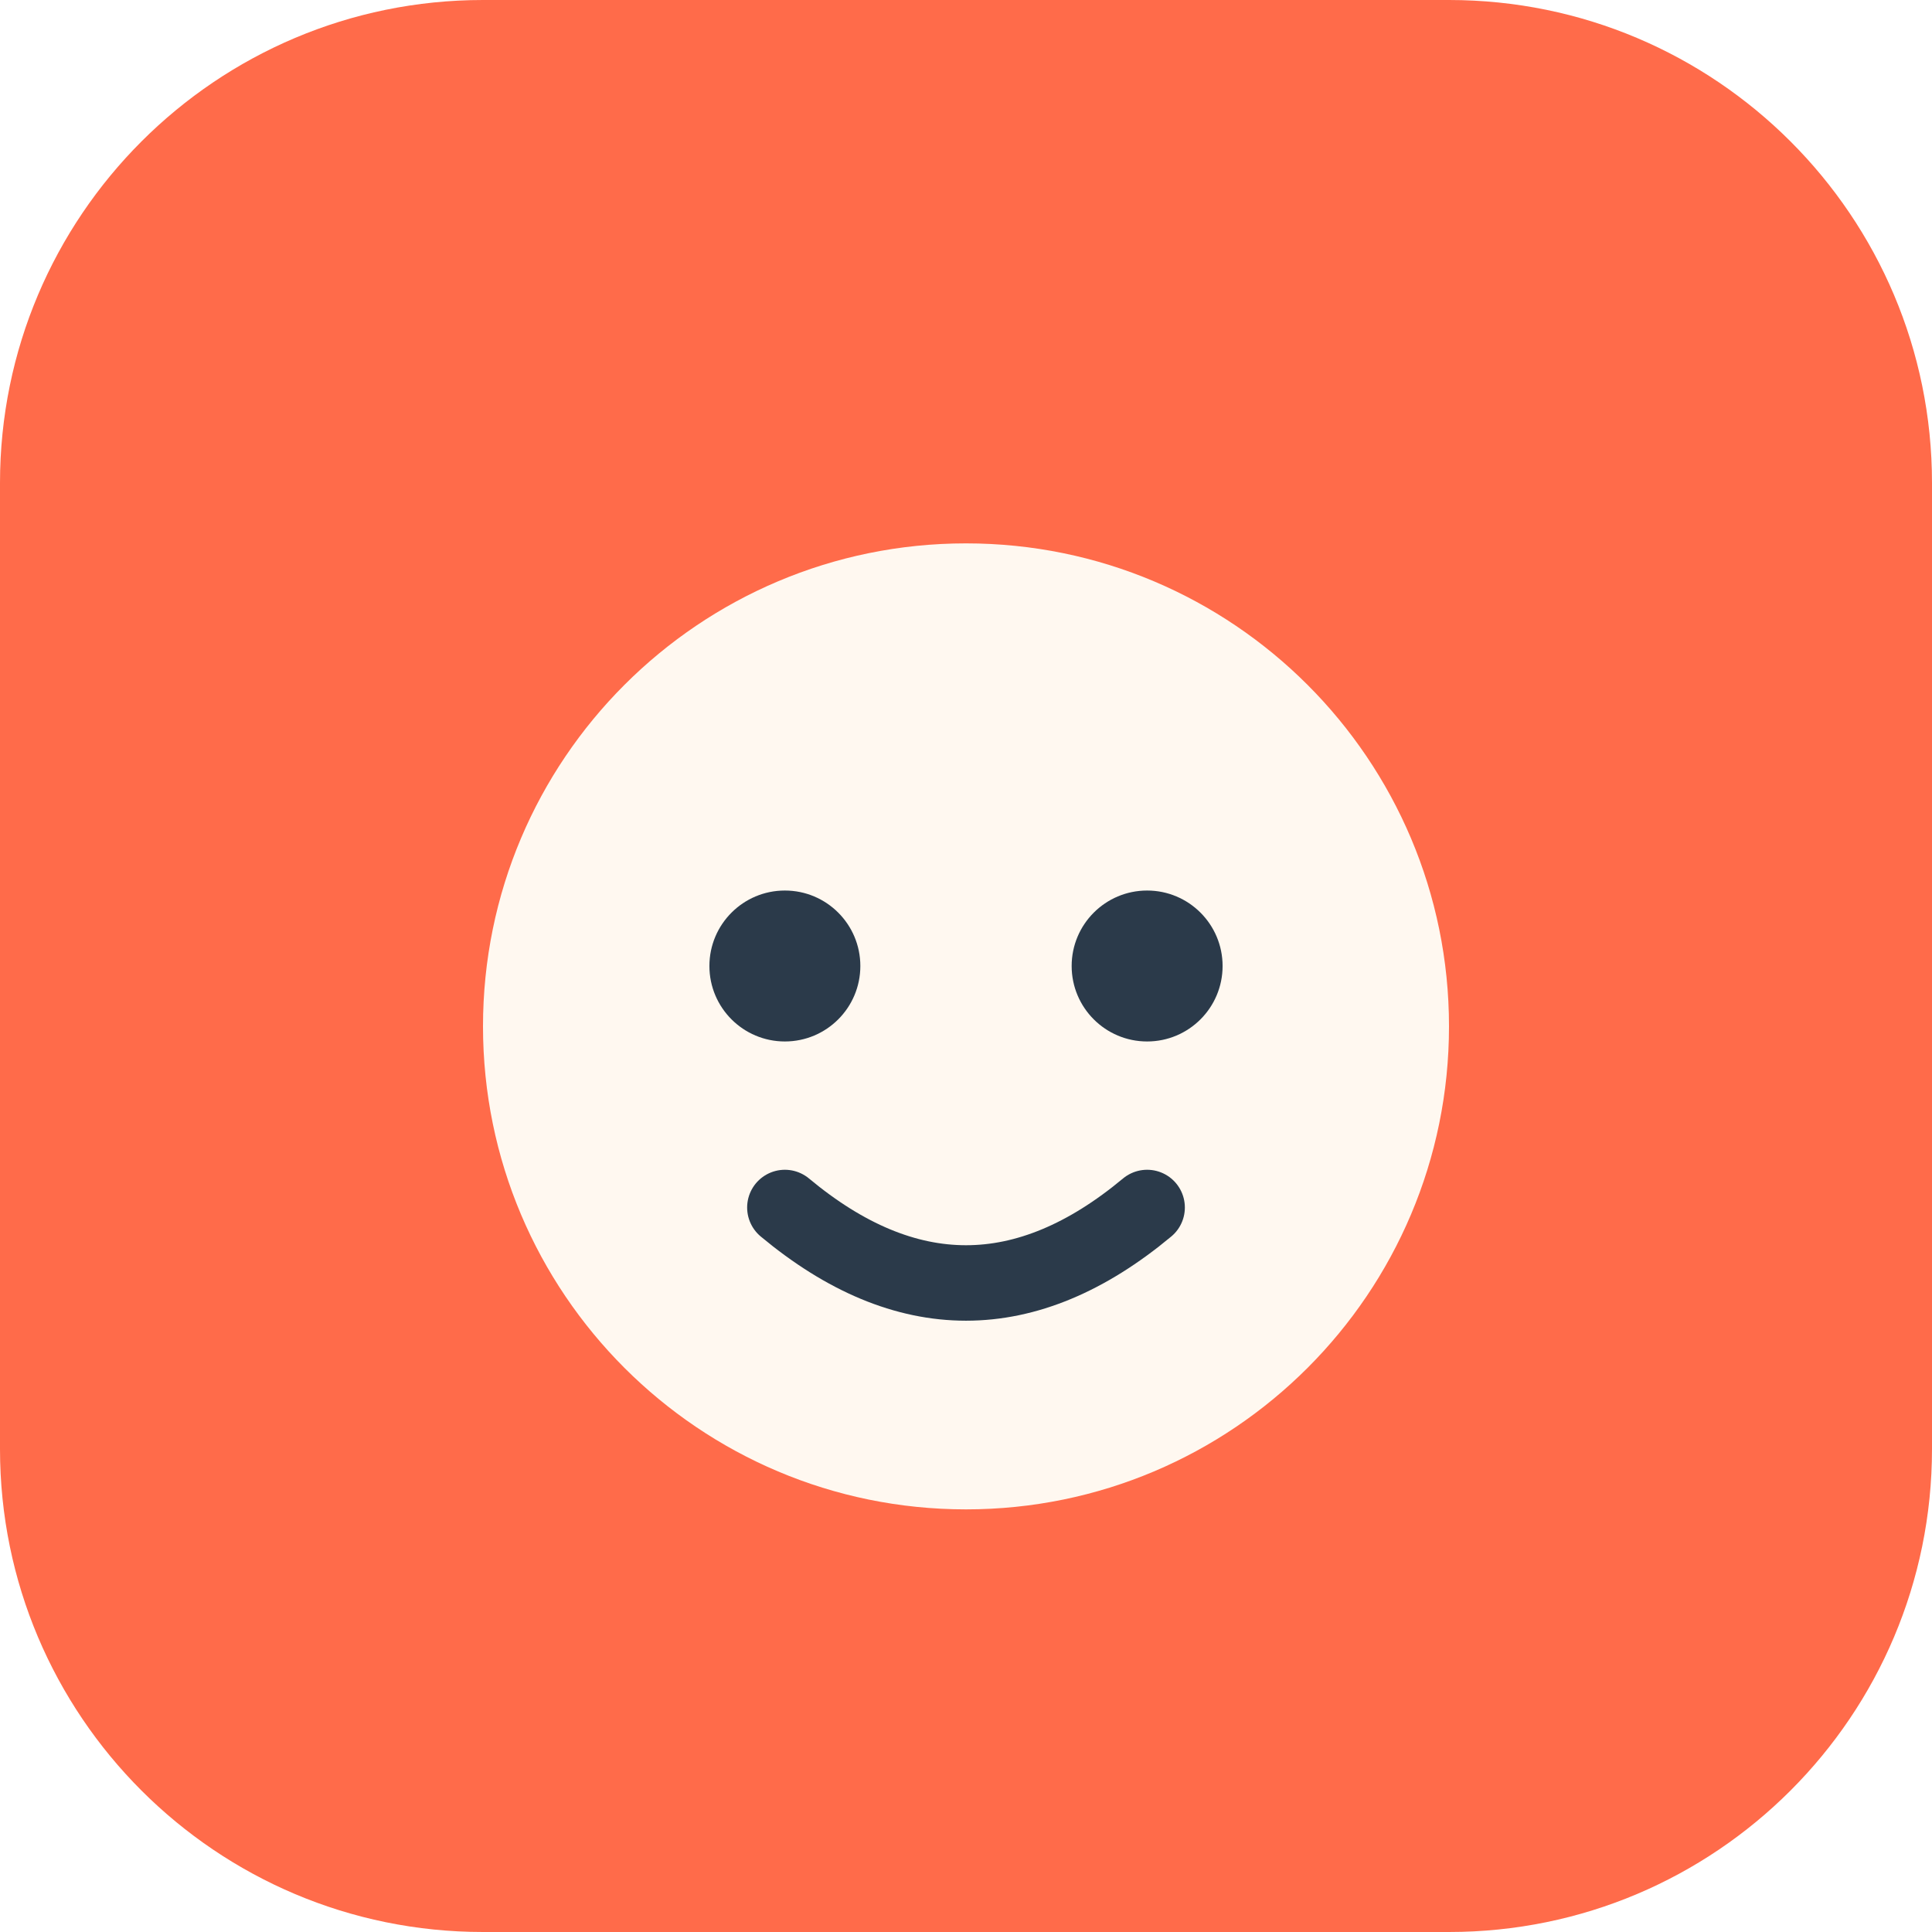
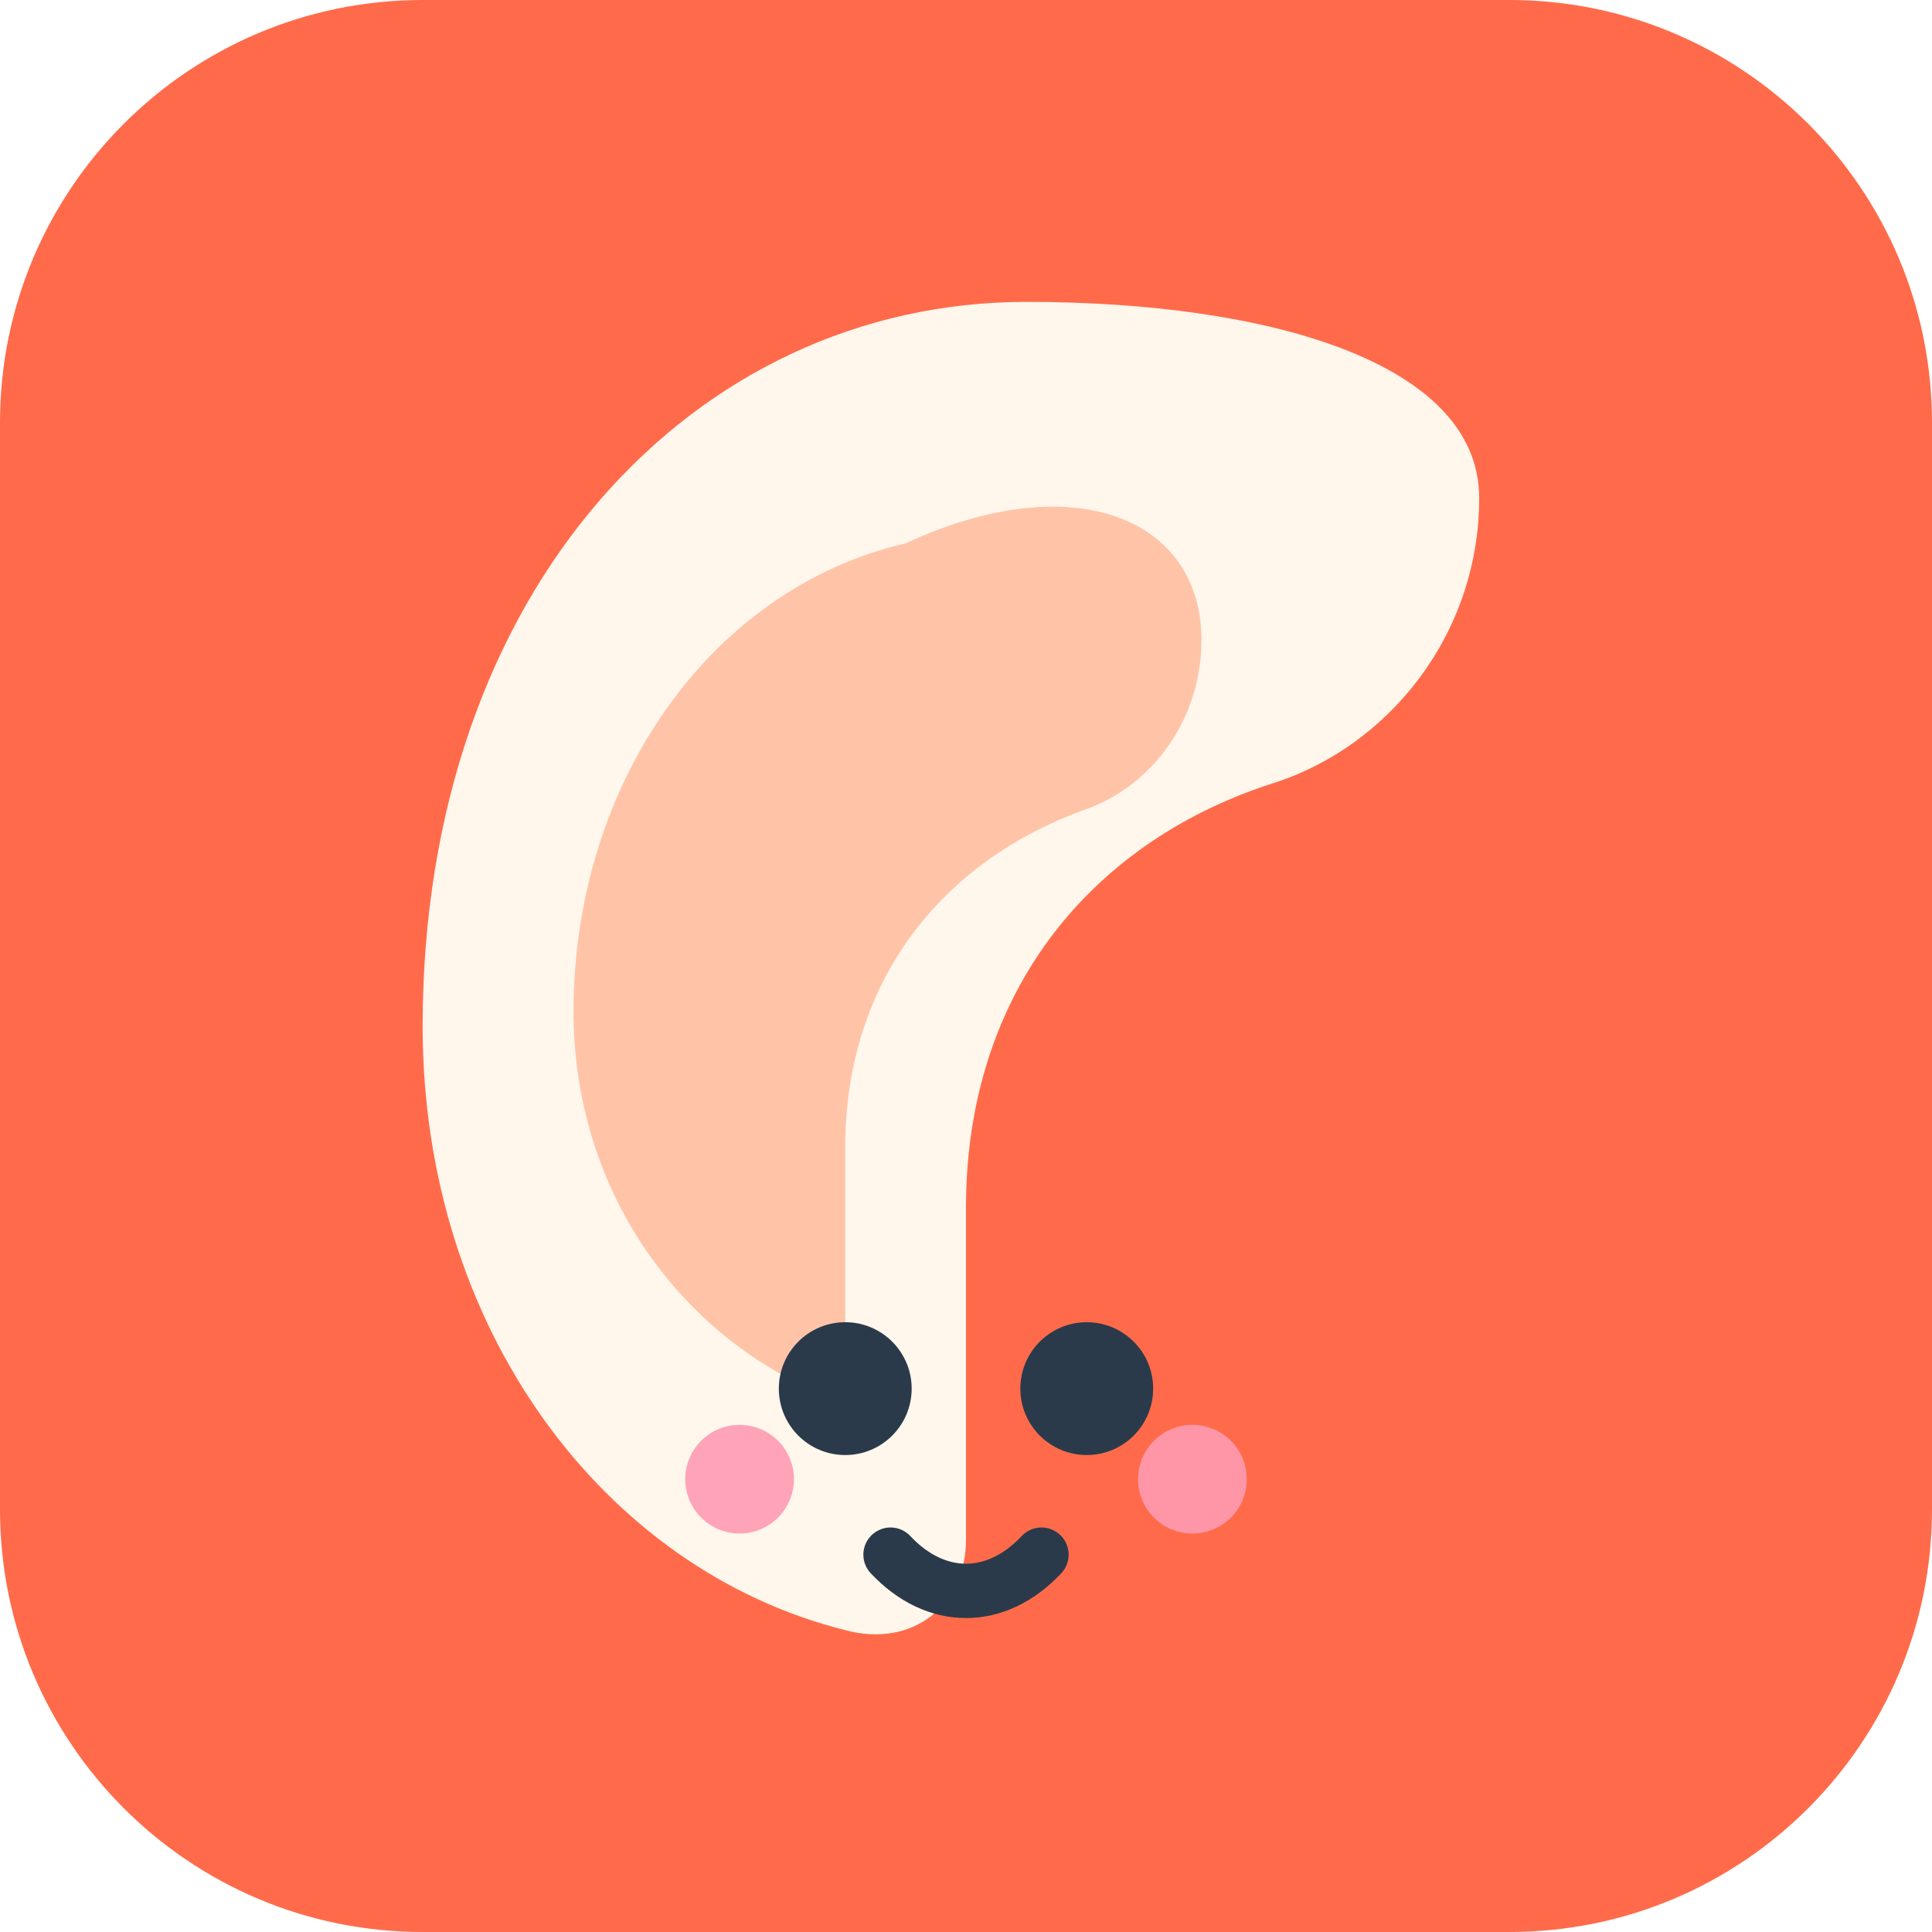
- <svg xmlns="http://www.w3.org/2000/svg" viewBox="0 0 64 64">
-   <rect width="64" height="64" rx="16" fill="#FF6B4A" />
-   <circle cx="32" cy="34" r="16" fill="#FFF8F0" />
-   <circle cx="26" cy="32" r="2.5" fill="#2B3A4A" />
-   <circle cx="38" cy="32" r="2.5" fill="#2B3A4A" />
-   <path d="M26 40 Q32 45 38 40" fill="none" stroke="#2B3A4A" stroke-width="2.5" stroke-linecap="round" />
+ <svg xmlns="http://www.w3.org/2000/svg" viewBox="0 0 64 64" role="img" aria-label="Tiny Ears">
+   <rect width="64" height="64" rx="14" fill="#FF6B4A" />
+   <path d="M34 10c-11 0-20 9.5-20 24 0 10 6 18 14 20 2.2.6 4-.8 4-3V40c0-7 4-12 10-14 4-1.2 7-5 7-9.5C49 12 42 10 34 10z" fill="#FFF6EC" />
+   <path d="M30 18c-6.5 1.5-11 8-11 15.5 0 5.5 3 10 7.2 12.2.9.5 1.8-.2 1.8-1.2V38c0-5.5 3.2-9.5 8-11.2 2.2-.8 3.8-3 3.8-5.6 0-4-4.2-5.8-9.8-3.2z" fill="#FFC4A8" />
+   <circle cx="28" cy="46" r="2.2" fill="#2B3A4A" />
+   <circle cx="36" cy="46" r="2.2" fill="#2B3A4A" />
+   <circle cx="24.5" cy="49" r="1.8" fill="#FF9BB3" opacity=".9" />
+   <circle cx="39.5" cy="49" r="1.8" fill="#FF9BB3" opacity=".9" />
+   <path d="M29.5 51.5c1.5 1.6 3.5 1.6 5 0" fill="none" stroke="#2B3A4A" stroke-width="1.8" stroke-linecap="round" />
</svg>
